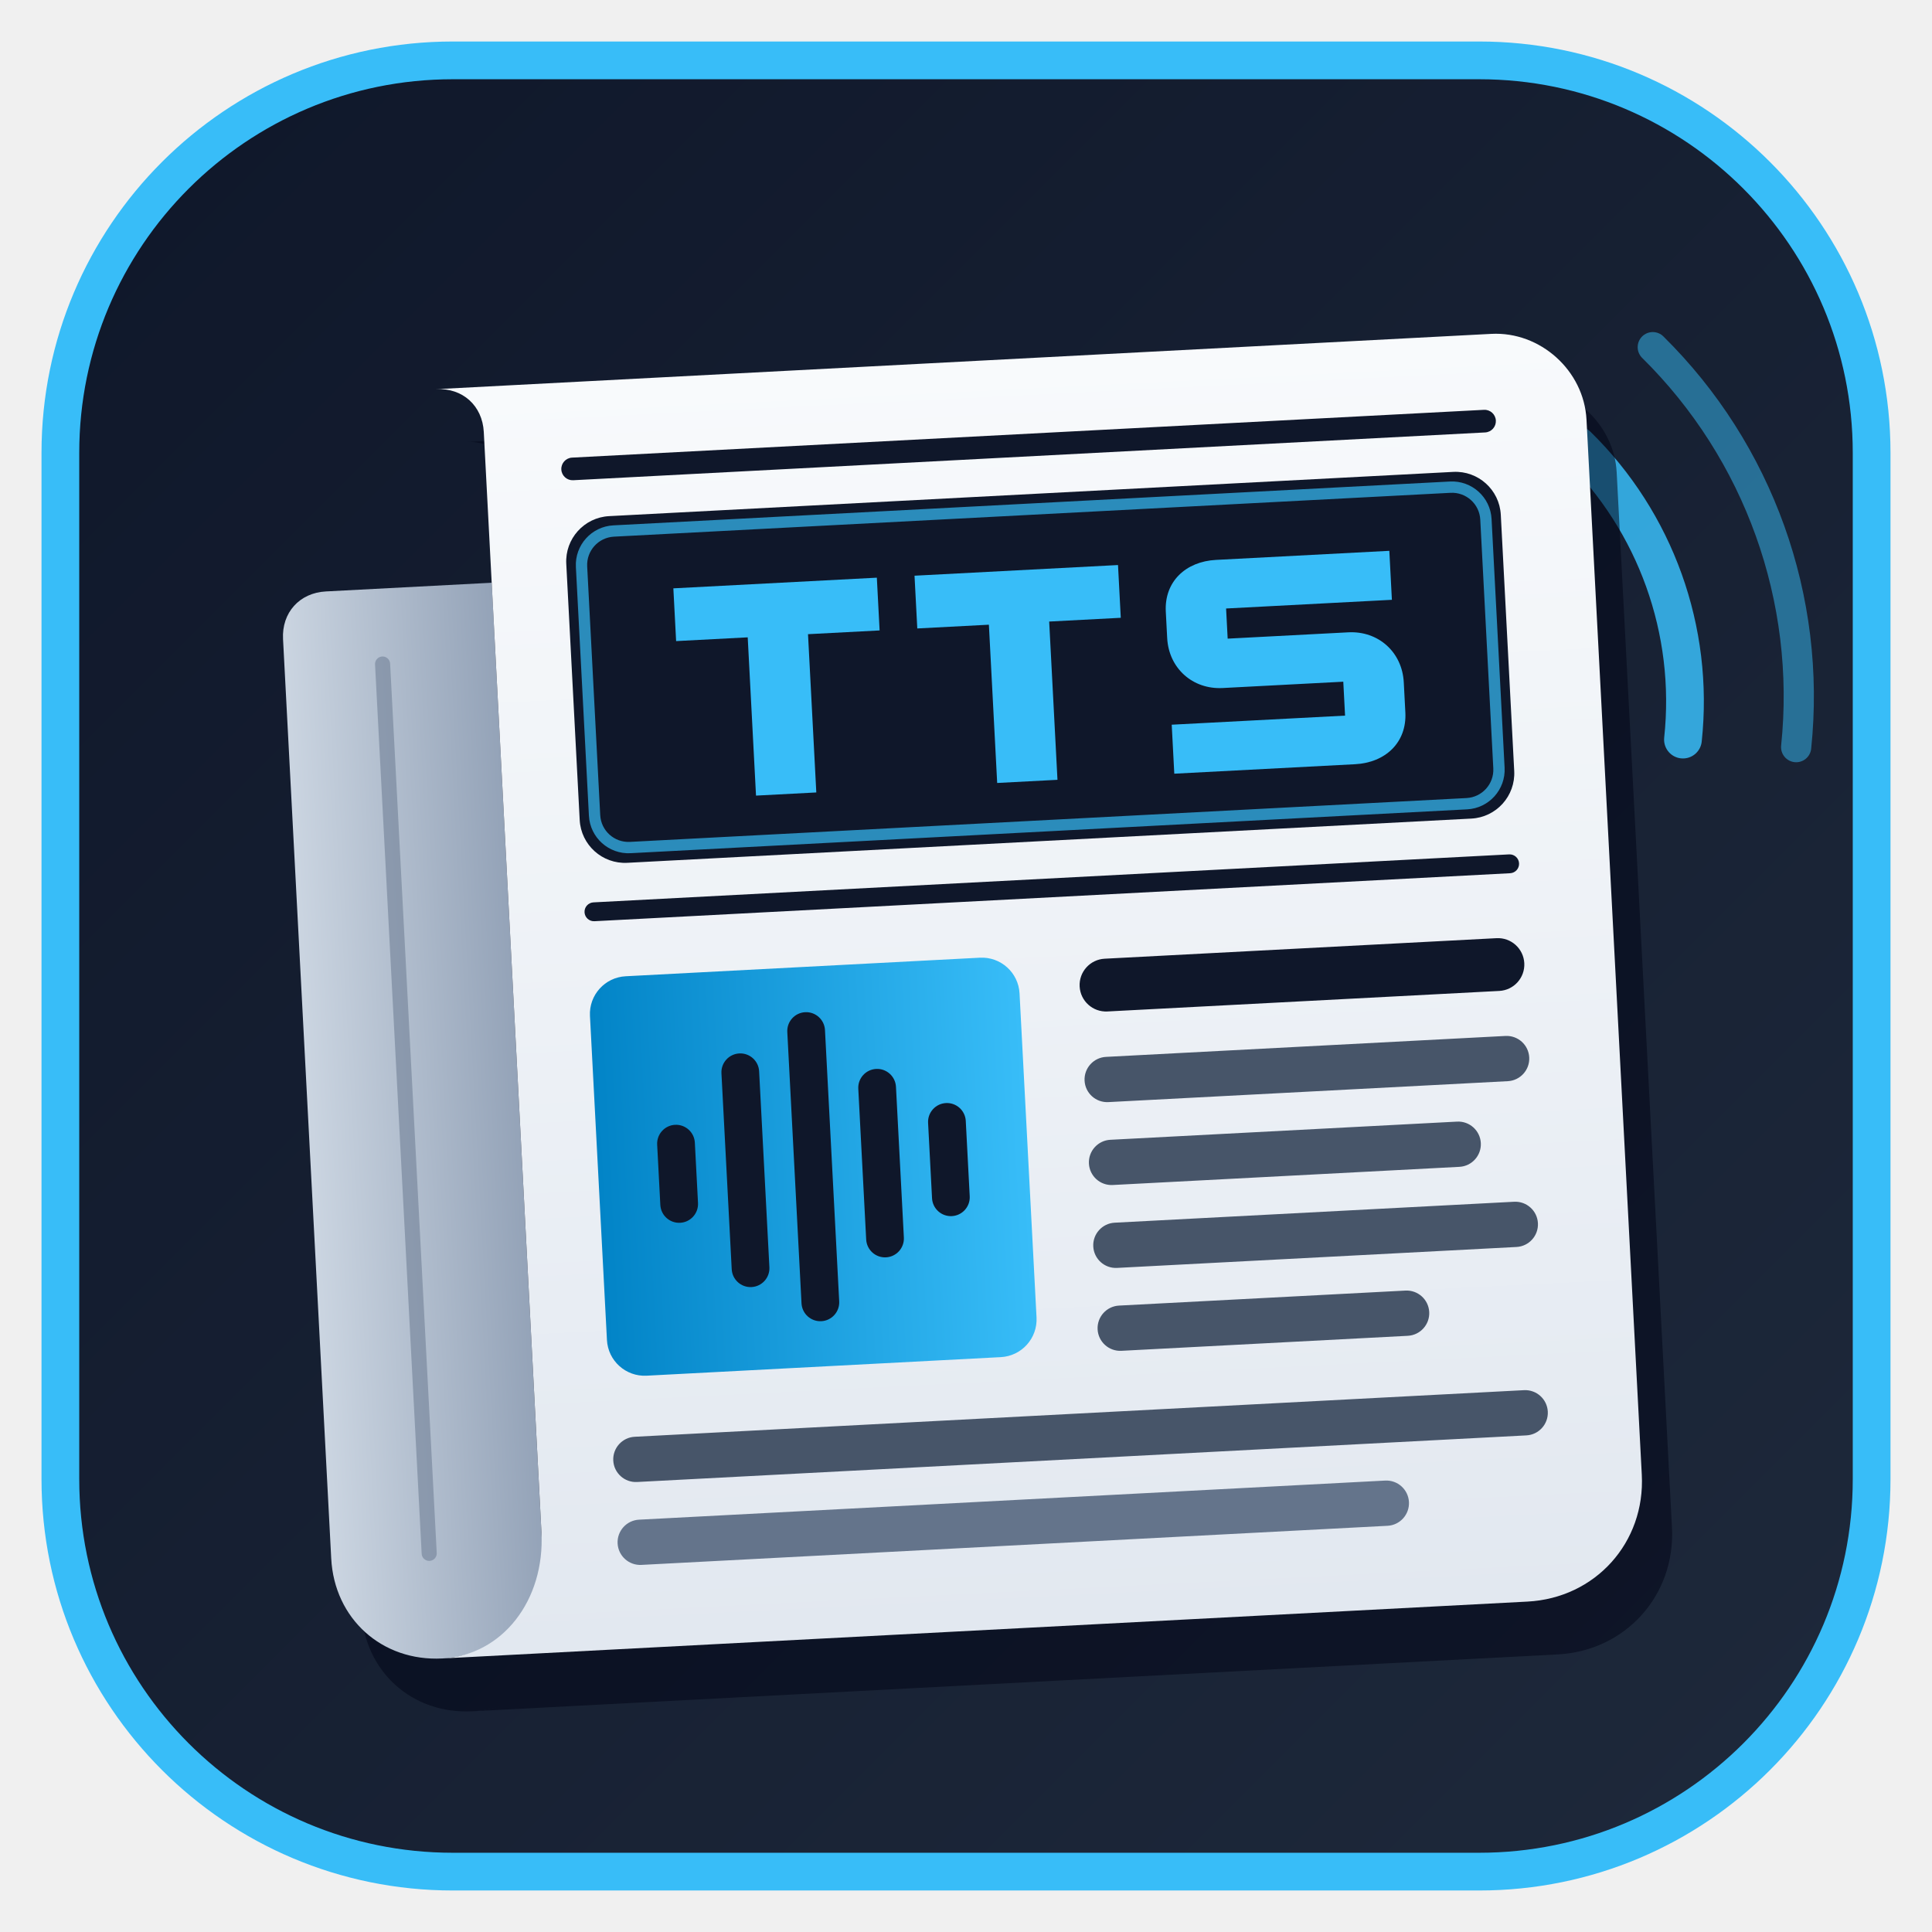
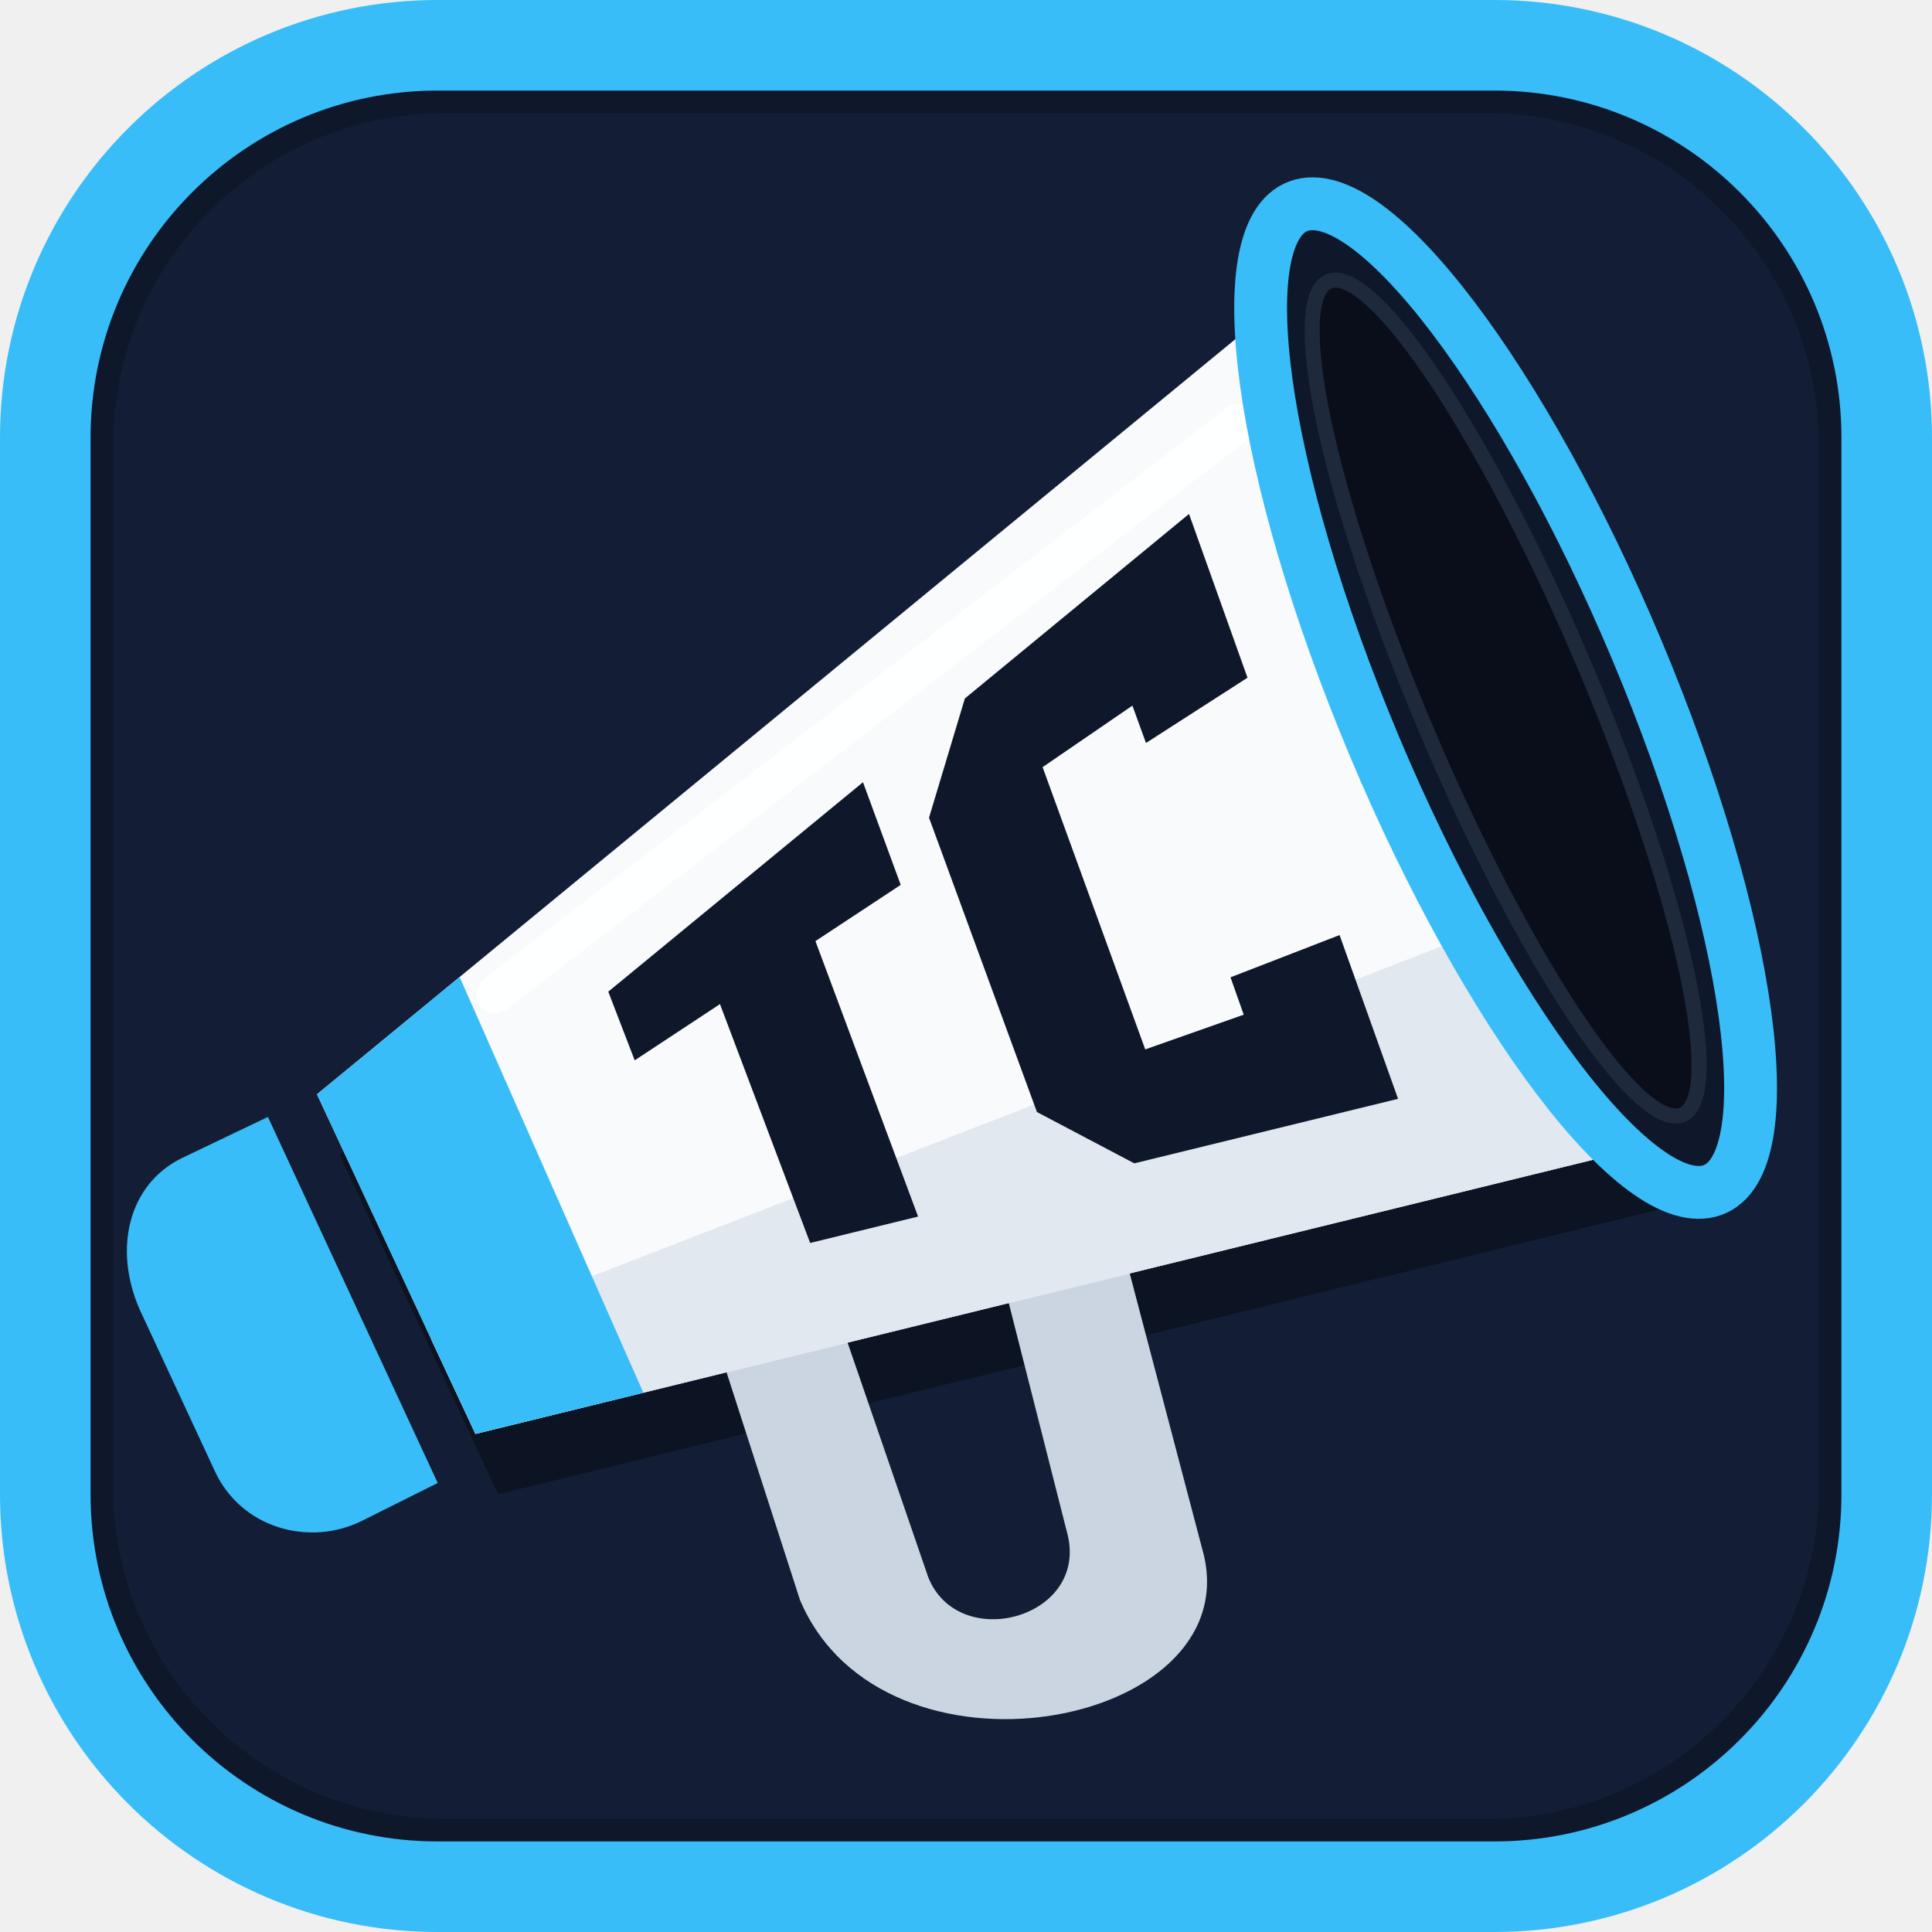
- <svg xmlns="http://www.w3.org/2000/svg" viewBox="0 0 512 512" width="512" height="512">
-   <defs>
-     <linearGradient id="bgGrad" x1="0%" y1="0%" x2="100%" y2="100%">
-       <stop offset="0%" stop-color="#0F172A" />
-       <stop offset="100%" stop-color="#1E293B" />
-     </linearGradient>
-     <linearGradient id="paperGrad" x1="0%" y1="0%" x2="0%" y2="100%">
-       <stop offset="0%" stop-color="#F8FAFC" />
-       <stop offset="100%" stop-color="#E2E8F0" />
-     </linearGradient>
-     <linearGradient id="foldGrad" x1="0%" y1="0%" x2="100%" y2="0%">
-       <stop offset="0%" stop-color="#CBD5E1" />
-       <stop offset="100%" stop-color="#94A3B8" />
-     </linearGradient>
-     <linearGradient id="skyGrad" x1="0%" y1="0%" x2="100%" y2="0%">
-       <stop offset="0%" stop-color="#0284C7" />
-       <stop offset="100%" stop-color="#38BDF8" />
-     </linearGradient>
-   </defs>
-   <rect x="16" y="16" width="480" height="480" rx="104" fill="url(#bgGrad)" stroke="#38BDF8" stroke-width="10" />
-   <path d="M 418 118 A 95 95 0 0 1 446 196" fill="none" stroke="#38BDF8" stroke-width="10" stroke-linecap="round" opacity="0.85" />
-   <path d="M 438 92 A 130 130 0 0 1 476 198" fill="none" stroke="#38BDF8" stroke-width="8" stroke-linecap="round" opacity="0.5" />
-   <g transform="translate(8, 14) rotate(-3, 256, 260)" opacity="0.55">
-     <path d="M 92 148 L 136 148 L 136 404 C 136 420 124 432 108 432 C 92 432 80 420 80 404 L 80 160 C 80 153 85 148 92 148 Z" fill="#020617" />
-     <path d="M 124 96 L 404 96 C 417 96 428 107 428 120 L 428 400 C 428 418 414 432 396 432 L 108 432 C 124 432 136 418 136 400 L 136 108 C 136 101 131 96 124 96 Z" fill="#020617" />
-   </g>
-   <g transform="rotate(-3, 256, 260)">
-     <path d="M 92 148 L 136 148 L 136 404 C 136 420 124 432 108 432 C 92 432 80 420 80 404 L 80 160 C 80 153 85 148 92 148 Z" fill="url(#foldGrad)" />
-     <path d="M 124 96 L 404 96 C 417 96 428 107 428 120 L 428 400 C 428 418 414 432 396 432 L 108 432 C 124 432 136 418 136 400 L 136 108 C 136 101 131 96 124 96 Z" fill="url(#paperGrad)" />
-     <rect x="156" y="116" width="248" height="6" rx="3" fill="#0F172A" />
-     <rect x="156" y="132" width="248" height="92" rx="12" fill="#0F172A" />
-     <rect x="160" y="136" width="240" height="84" rx="9" fill="none" stroke="#38BDF8" stroke-width="3" opacity="0.7" />
-     <g fill="#38BDF8">
-       <path d="M 184 152 H 238 V 166 H 219 V 208 H 203 V 166 H 184 Z" />
-       <path d="M 248 152 H 302 V 166 H 283 V 208 H 267 V 166 H 248 Z" />
-       <path d="M 328 152 H 374 V 165 H 330 V 173 H 362 C 370 173 376 179 376 187 V 195 C 376 203 370 208 362 208 H 314 V 195 H 360 V 186 H 328 C 320 186 314 180 314 172 V 165 C 314 157 320 152 328 152 Z" />
-     </g>
-     <rect x="156" y="234" width="248" height="5" rx="2.5" fill="#0F172A" />
-     <rect x="156" y="254" width="114" height="106" rx="10" fill="url(#skyGrad)" />
-     <g fill="#0F172A">
-       <rect x="172" y="294" width="10" height="26" rx="5" />
-       <rect x="190" y="276" width="10" height="62" rx="5" />
-       <rect x="208" y="266" width="10" height="82" rx="5" />
-       <rect x="226" y="282" width="10" height="50" rx="5" />
-       <rect x="244" y="292" width="10" height="30" rx="5" />
-     </g>
-     <rect x="286" y="256" width="118" height="14" rx="7" fill="#0F172A" />
-     <rect x="286" y="282" width="118" height="12" rx="6" fill="#475569" />
-     <rect x="286" y="304" width="104" height="12" rx="6" fill="#475569" />
-     <rect x="286" y="326" width="118" height="12" rx="6" fill="#475569" />
-     <rect x="286" y="348" width="88" height="12" rx="6" fill="#475569" />
-     <rect x="156" y="376" width="248" height="12" rx="6" fill="#475569" />
-     <rect x="156" y="398" width="210" height="12" rx="6" fill="#64748B" />
-     <line x1="106" y1="168" x2="106" y2="404" stroke="#64748B" stroke-width="4" stroke-linecap="round" opacity="0.5" />
+ <svg xmlns="http://www.w3.org/2000/svg" width="512" height="512" viewBox="0 0 512 512">
+   <g id="Layer_1" data-name="Layer 1">
+     <path id="bg_outer" d="M116 12 L396 12 C453.438 12 500 58.562 500 116 L500 396 C500 453.438 453.438 500 396 500 L116 500 C58.562 500 12 453.438 12 396 L12 116 C12 58.562 58.562 12 116 12 Z" fill="#0f172a" stroke="#38bdf8" stroke-width="24" stroke-miterlimit="10" />
+     <path id="bg_inner_glow" d="M118 30 L394 30 C442.601 30 482 69.399 482 118 L482 394 C482 442.601 442.601 482 394 482 L118 482 C69.399 482 30 442.601 30 394 L30 118 C30 69.399 69.399 30 118 30 Z" fill="#131e36" />
+     <polygon id="megaphone_shadow" points="90,306 360,84 450,318 132,396" fill="#060a12" opacity="0.55" />
+     <path id="handle_outer" d="M192 362 L224 354 L246 418 C254 438 288 429 283 407 L267 344 L299 336 L319 412 C330 458 234 476 212 424 Z" fill="#cbd5e1" />
+     <polygon id="cone_body" points="84,290 354,68 444,302 126,380" fill="#f8fafc" />
+     <polygon id="cone_shade" points="114.2,354.8 418.8,236.5 444,302 126,380" fill="#e2e8f0" />
+     <line id="cone_highlight" x1="131.2" y1="263.5" x2="328.3" y2="112" fill="none" stroke="#ffffff" stroke-width="10" stroke-linecap="round" stroke-miterlimit="10" opacity="0.9" />
+     <polygon id="neck_band" points="84,290 121.8,258.9 170.5,369.1 126,380" fill="#38bdf8" />
+     <path id="mouthpiece" d="M48 307 C34 314 30 331 37 347 L57 390 C64 405 82 410 96 403 L116 393 L71 296 Z" fill="#38bdf8" />
+     <path id="bell_rim_outer" d="M348 54 C325.819 53.689 330.671 112.087 358.837 184.436 C387.004 256.785 427.819 315.689 450 316 C472.181 316.311 467.329 257.913 439.163 185.564 C410.996 113.215 370.181 54.311 348 54 Z" fill="#0f172a" stroke="#38bdf8" stroke-width="14" stroke-miterlimit="10" />
+     <path id="bell_interior" d="M359 76 C341.278 65.176 344.82 105.203 366.911 165.402 C389.003 225.601 421.278 283.176 439 294 C456.722 304.824 453.18 264.797 431.089 204.598 C408.997 144.399 376.722 86.824 359 76 Z" fill="#090e1a" stroke="#1e293b" stroke-width="4" stroke-miterlimit="10" />
+     <polygon id="letter_T_skewed" points="161.2,262.8 228.7,207.3 238.7,234.5 216.1,249.4 243.3,322.4 214.7,329.4 190.8,266.1 168.2,281" fill="#0f172a" />
+     <polygon id="letter_C_skewed" points="246.2,216.7 255.7,185.1 315.1,136.2 330.6,179.6 303.7,196.9 300.1,187 276.3,203.3 303.5,278.1 329.6,268.9 326.1,259 355,247.8 370.5,291.2 300.6,308.3 274.8,294.7" fill="#0f172a" />
  </g>
</svg>
